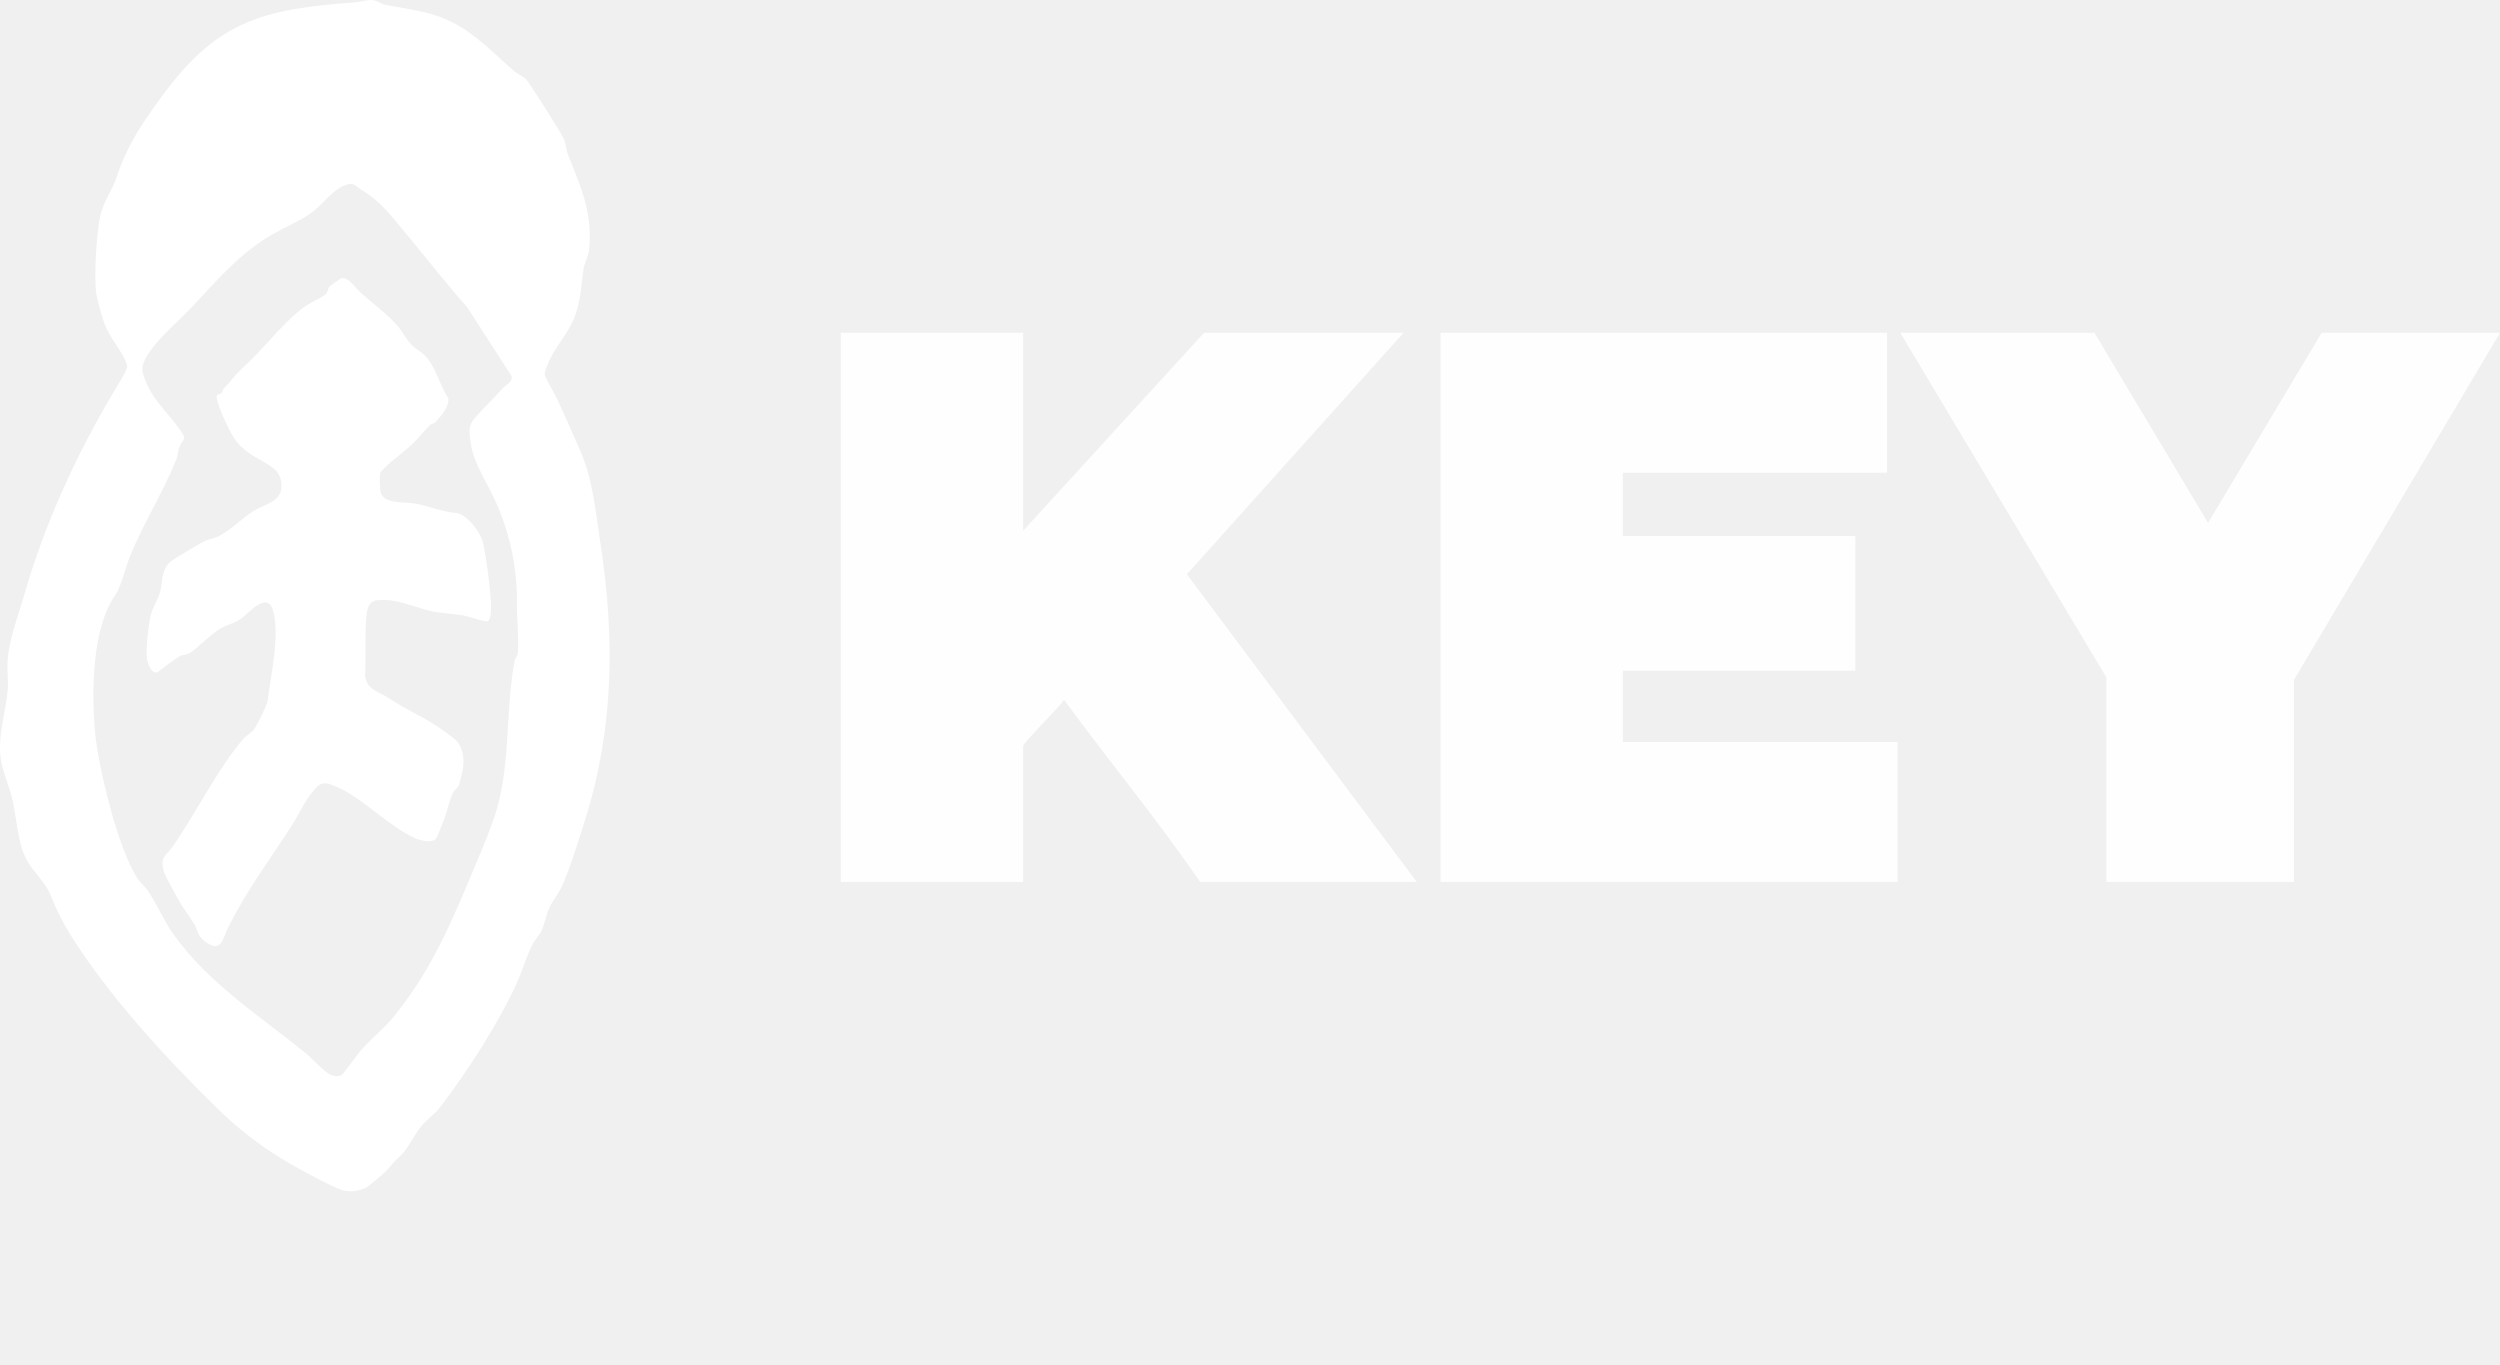
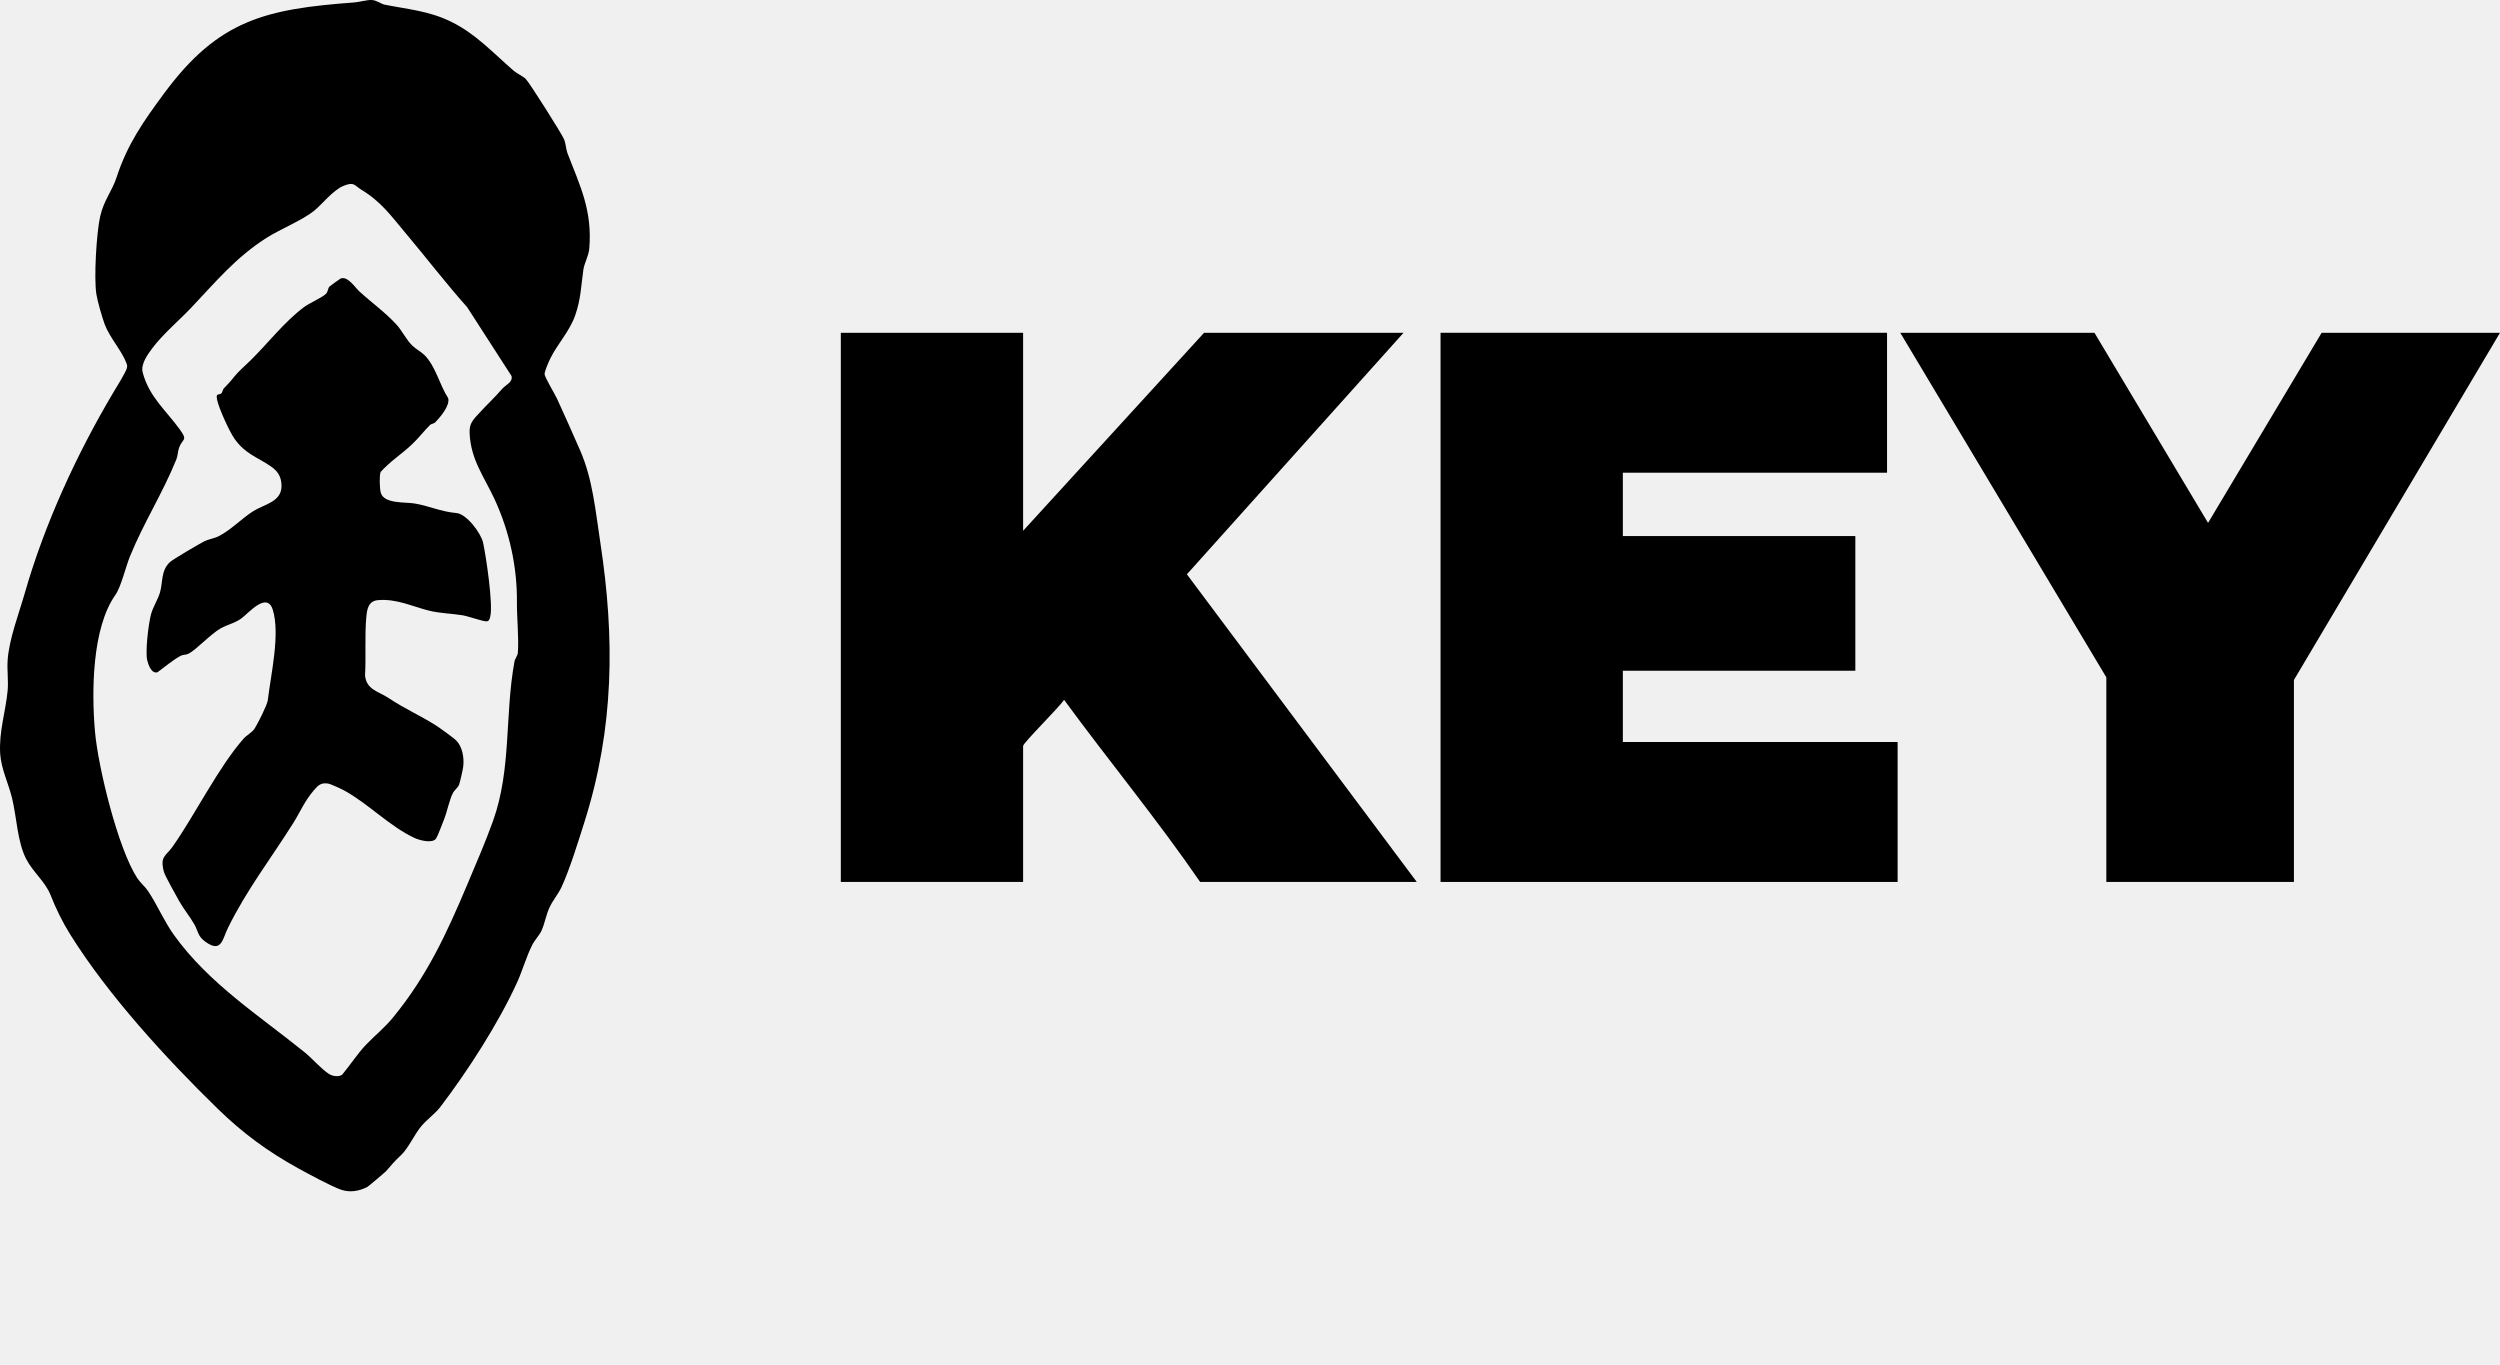
<svg xmlns="http://www.w3.org/2000/svg" id="Capa_1" data-name="Capa 1" viewBox="0 0 2005.94 1095.1">
  <defs>
    <style>
      .cls-1 {
-         fill: #fff;
+         fill: currentColor;
      }

      .cls-2 {
-         fill: #fefefe;
+         fill: currentColor;
      }
    </style>
  </defs>
  <g>
    <path class="cls-1" d="M174.66,889.61c-41.23-40.19-87.96-91.12-118.38-139.92-6.2-9.94-11.6-21.05-15.63-31.33-4.34-11.07-14.28-18.62-19.71-29.25-7.04-13.79-7.53-33.34-11.26-48.69-2.88-11.84-8.72-23.43-9.52-35.45-1.18-17.76,4.43-34,5.98-50.96.7-7.69-.53-16.24-.03-24.01,1.09-17.03,9.04-37.57,13.79-54.15,15.87-55.4,41.49-111.15,70.98-160.84,2.28-3.84,10.46-16.8,11.02-20.04.31-1.8,0-2.39-.6-3.96-3.63-9.54-13.37-20.36-17.27-30.71-2.03-5.4-5.83-18.72-6.7-24.27-2.06-13.17.07-49.27,3.05-62.42,2.91-12.88,9.63-20.5,13.03-30.94,8.75-26.9,21.52-45.07,38.22-67.69C175.44,15.65,213.34,7.23,284.41,1.94c4.13-.31,9.91-2.11,13.86-1.93,4.07.18,7.33,3.11,10.36,3.72,18.77,3.79,35.23,4.88,53.28,13.67,19.94,9.71,33.97,25.34,50.44,39.49,2.78,2.39,6.89,3.99,9.51,6.48,2.75,2.61,28.94,44.03,30.67,48.27,1.62,3.97,1.58,8.14,2.77,11.22,10.33,26.81,20.03,45.89,17.53,76.49-.5,6.12-3.97,11.58-4.77,17.2-1.87,13.08-1.94,23.29-6.53,36.44-4.54,13.02-14.34,23.04-20.09,34.87-1.25,2.57-4.47,9.93-4.48,12.36-.01,2.29,8.28,15.96,10.04,19.81,6.24,13.66,12.56,27.8,18.52,41.43,10.07,23.03,12.32,48.72,16.15,73.77,11.79,77.08,11.07,148.95-12.61,223.97-4.83,15.29-11.95,38.4-18.47,52.48-2.57,5.56-6.94,10.6-9.63,16.35-2.84,6.08-3.91,13.07-6.4,18.58-1.66,3.69-5.38,7.44-7.47,11.52-4.62,9.04-7.82,20.49-12.08,29.89-14.82,32.7-39.89,71.6-61.7,100.17-4.18,5.47-10.95,10.18-15.4,15.58-5.27,6.38-10.38,17.62-16.01,22.96-6.03,5.72-6.84,6.94-12.07,12.91-.88,1.01-14.3,12.34-15.19,12.79-6.59,3.32-13.59,4.54-20.69,2.27-7.24-2.31-27.12-13.12-34.68-17.28-24.79-13.67-44.62-28.33-64.6-47.81ZM325.53,187.16c-11.65-13.86-19.49-25.18-35.54-34.9-5.75-3.48-5.61-6.65-14.31-3.15-8.47,3.41-16.95,14.6-23.82,20.15-9.31,7.51-27.39,14.78-38.23,21.73-24.71,15.83-40.54,35.15-60.11,55.8-9.73,10.27-23.06,21.51-31.32,32.63-3.81,5.13-9.41,12.76-7.72,19.33,5.04,19.58,18.86,30.64,29.95,46.03,6.41,8.91,2.2,6.77-.64,14.18-1.18,3.07-1.06,6.61-2.3,9.69-10.99,27.16-26.26,50.84-37.19,77.71-3.44,8.46-7.12,24.45-11.82,31.14-18.68,26.6-19.07,77.46-16.28,109.37,2.5,28.66,18.48,94.15,34.02,117.86,2.22,3.39,6.12,6.54,8.65,10.34,7.36,11.05,12.72,24.01,20.75,35.21,27.87,38.85,68.64,64.8,104.8,94.04,5.96,4.82,13.72,13.73,19.56,17.41,2.75,1.73,7.75,2.62,10.52.61,6.25-7.46,12.43-16.98,19.04-23.92,7.7-8.09,14.71-13.28,22.33-22.64,27.05-33.22,42.51-66.8,58.99-105.88,6.88-16.31,14.84-34.72,20.74-51.2,14.89-41.6,9.34-85.03,17.17-127.72.51-2.81,2.56-4.76,2.73-7.07.93-12.21-.84-27.99-.73-40.89.23-28-5.93-56.36-17.76-82.08-8.51-18.52-19.37-31.95-20.22-53.74-.3-7.71,3.04-10.61,8.01-16.05,6.16-6.73,11.75-11.78,17.99-18.98,3.03-3.5,8.88-5.46,7.63-10.5l-35.57-55.17c-17-19.06-32.8-39.71-49.33-59.37Z" />
    <path class="cls-1" d="M345.1,340.94c-4.89,4.86-9.74,11.19-15.21,16.25-7.95,7.35-17.2,13.32-24.47,21.49-1.17,2.79-.8,13.73.14,16.8,2.72,8.84,19.15,7.28,26.56,8.42,11.68,1.79,21.26,6.64,34.21,7.77,8.01.7,19.62,16.1,21.27,23.68,2.48,11.36,8.13,49.55,5.78,59.29-.43,1.78-.86,3.85-2.97,3.9-3.18.09-14.39-4.03-19.19-4.84-8.82-1.48-17.98-1.47-27.19-3.78-13.55-3.4-25.7-9.61-40.63-8.39-7.73.63-8.87,6.94-9.48,13.57-1.36,14.84-.17,31.89-1.02,46.95,1.23,11.53,10.78,12.63,18.92,18.05,13.09,8.71,24.91,13.76,37.36,21.59,3.38,2.13,14.81,10.28,17.19,12.78,4.75,4.98,6.09,13.77,5.35,20.41-.3,2.68-2.48,12.11-3.34,14.64s-3.66,4.17-5.05,6.94c-2.86,5.68-4.54,14.68-7.01,20.97-1.17,2.99-5.18,13.54-6.39,15.34-2.92,4.36-13.53,1.37-17.44-.45-19.84-9.28-37.03-27.48-56.03-37.89-2.38-1.31-11.03-5.4-13.29-5.73-5.56-.82-7.81,1.29-11.24,5.28-7.65,8.91-10.79,17.12-16.6,26.37-18.25,29.03-37.24,53.31-52.52,84.37-4.31,8.75-4.97,20.11-17.75,11.11-6.51-4.59-5.81-8.18-9.02-13.96s-8.71-12.51-12.22-18.76c-2.3-4.1-11.49-20.46-12.33-23.64-3.32-12.58,1.69-12.59,6.96-20.08,18.24-25.93,36.74-63.71,57.08-86.81,2.49-2.82,6.6-4.63,8.85-8.13,2.36-3.67,10.02-18.77,10.47-22.51,2.49-20.91,10.1-53.16,4-72.73-4.61-14.81-19.44,2.74-24.94,6.83s-11.29,5.01-16.84,8.14c-7.98,4.51-19.67,17.19-25.68,20.28-2.23,1.15-4.61.76-6.31,1.68-6.48,3.49-12.78,8.96-18.77,13.28-4.73,1.31-7.25-5.81-8.15-9.46-1.74-7.06.96-29.21,2.94-36.8,1.6-6.13,5.61-12.1,7.25-17.73,2.43-8.32.69-17.63,8.02-24.45,2.2-2.05,24.09-14.98,27.73-16.74,3.4-1.64,7.93-2.21,11.78-4.21,9.44-4.89,18.27-14.12,27.17-19.79,9.03-5.75,23.3-7.48,22.82-20.92-.25-7.19-3.07-11.38-8.78-15.28-10.73-7.33-20.38-9.8-28.95-22.01-4.12-5.86-12.42-24.16-13.91-31.07-1.35-6.29,1.49-3.46,3.52-5.47.76-.75.81-2.67,1.75-3.72,3.61-4,4.59-4.57,8.46-9.54,3.15-4.04,9.12-9.19,12.99-12.99,13.99-13.73,27.11-30.95,43.04-42.89,3.93-2.95,14.7-7.73,17.47-10.51,1.82-1.83,1.49-4.16,2.75-5.76.34-.44,8.38-6.28,8.99-6.54,5.68-2.44,11.53,6.98,15.15,10.3,9.71,8.9,21.4,17.29,30.05,26.91,4.25,4.73,7.59,11.83,12.42,16.56,2.86,2.8,6.75,4.69,9.57,7.42,9.1,8.78,12.35,24.27,19.23,34.75,1.56,5.95-6.21,15-10.24,19.26-1.22,1.28-3.41,1.34-4.29,2.21Z" />
  </g>
  <g>
    <path class="cls-2" d="M820.92,267.01v158.88l145.21-158.88h160.05l-173.85,193.8,184.45,246.84h-173.83c-34.2-49.84-73.29-97.14-109.17-146.14-3.45,5.58-32.86,34.56-32.86,37.04v109.1h-146.27v-440.64h146.27Z" />
    <polygon class="cls-2" points="1514.12 267.01 1514.12 379.29 1302.13 379.29 1302.13 430.13 1488.68 430.13 1488.68 538.18 1302.13 538.18 1302.13 595.37 1522.6 595.37 1522.6 707.65 1155.86 707.65 1155.86 267.01 1514.12 267.01" />
    <polygon class="cls-2" points="1680.53 267.01 1771.69 419.56 1862.84 267.01 2005.94 267.01 1840.59 545.59 1840.59 707.65 1690.07 707.65 1690.07 543.47 1524.72 267.01 1680.53 267.01" />
  </g>
</svg>
